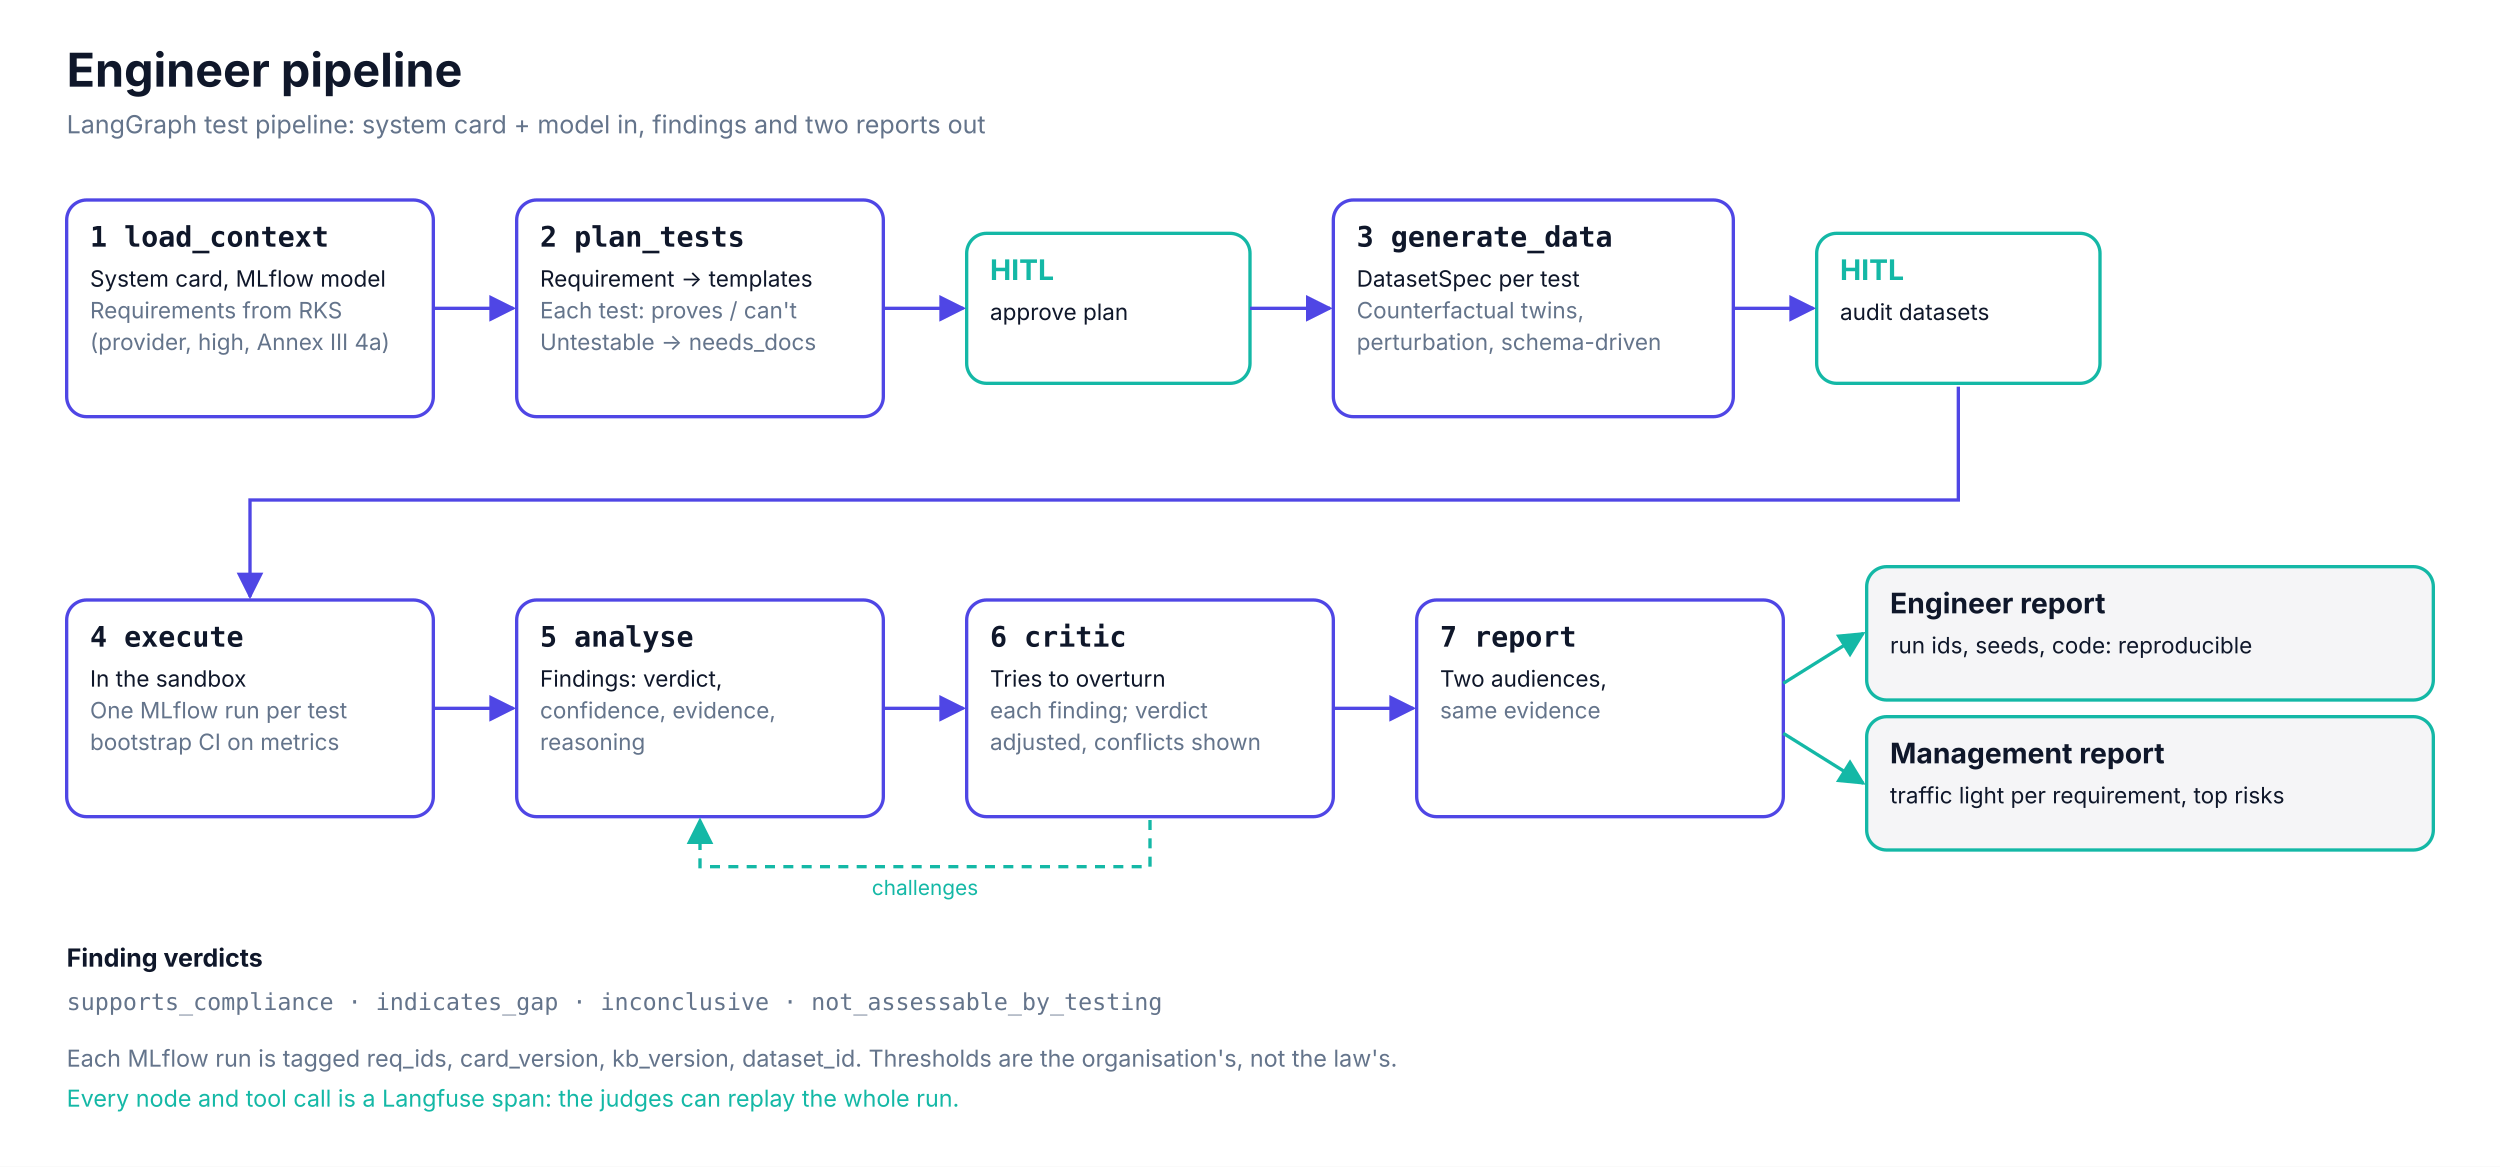
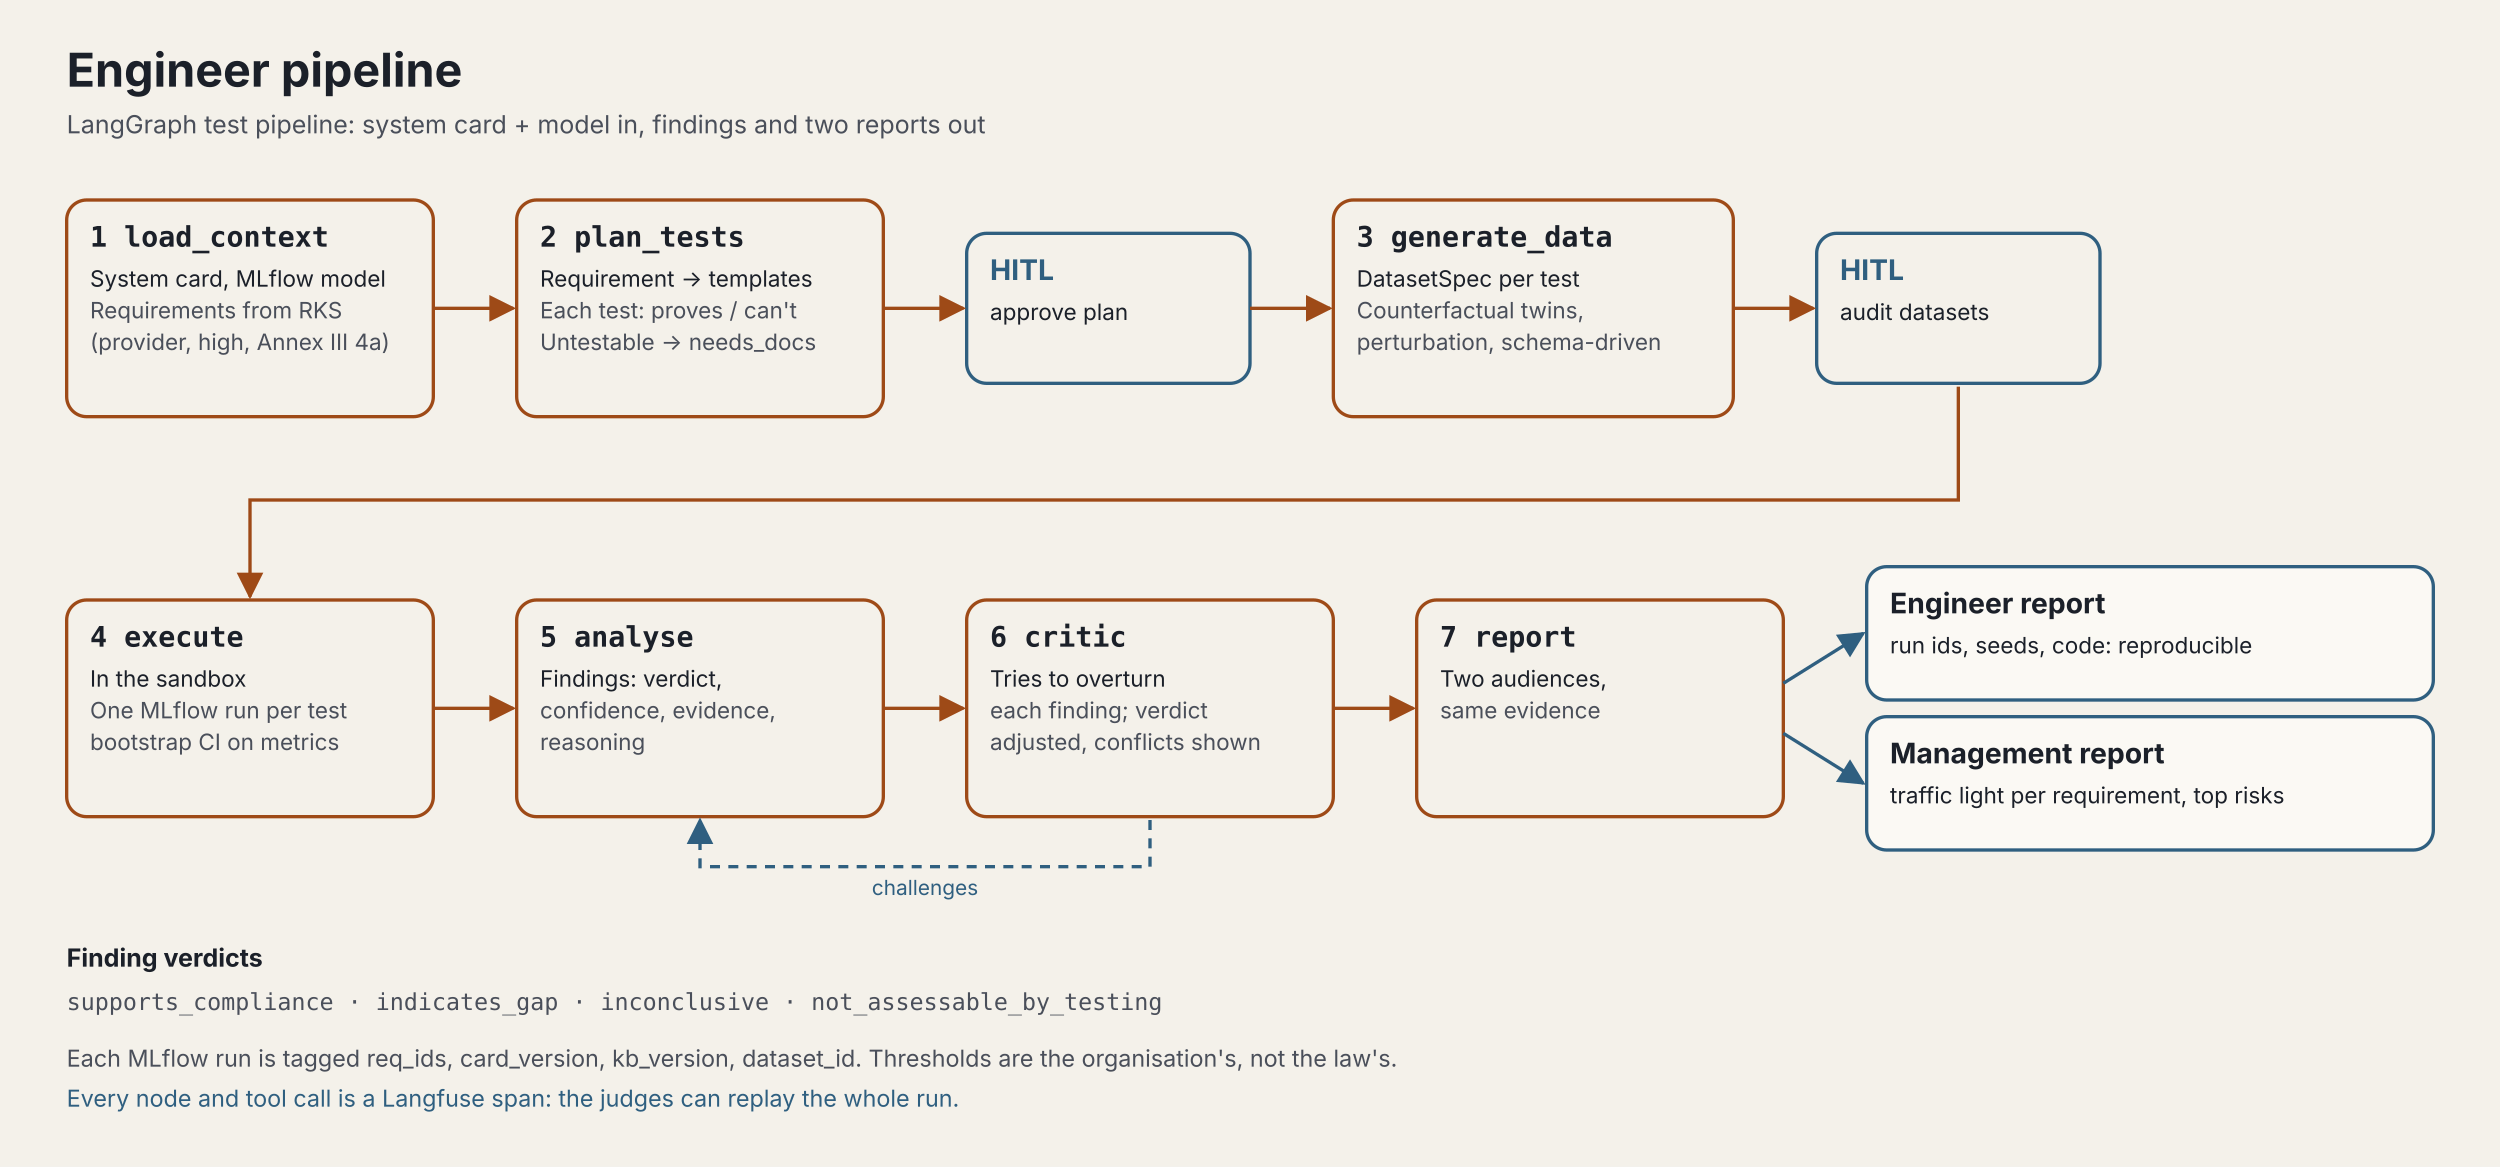
<svg xmlns="http://www.w3.org/2000/svg" width="1500" height="700" viewBox="0 0 1500 700" font-family="Inter, 'Segoe UI', Arial, sans-serif">
  <defs>
-     <marker id="m0F172A" viewBox="0 0 10 10" refX="9" refY="5" markerWidth="8" markerHeight="8" orient="auto">
-       <path d="M0,0 L10,5 L0,10 z" fill="#0F172A" />
+     <marker id="m2F5F80" viewBox="0 0 10 10" refX="9" refY="5" markerWidth="8" markerHeight="8" orient="auto">
+       <path d="M0,0 L10,5 L0,10 z" fill="#2F5F80" />
    </marker>
-     <marker id="m0F172As" viewBox="0 0 10 10" refX="1" refY="5" markerWidth="8" markerHeight="8" orient="auto">
-       <path d="M10,0 L0,5 L10,10 z" fill="#0F172A" />
+     <marker id="m2F5F80s" viewBox="0 0 10 10" refX="1" refY="5" markerWidth="8" markerHeight="8" orient="auto">
+       <path d="M10,0 L0,5 L10,10 z" fill="#2F5F80" />
    </marker>
-     <marker id="m64748B" viewBox="0 0 10 10" refX="9" refY="5" markerWidth="8" markerHeight="8" orient="auto">
-       <path d="M0,0 L10,5 L0,10 z" fill="#64748B" />
+     <marker id="m9E4A17" viewBox="0 0 10 10" refX="9" refY="5" markerWidth="8" markerHeight="8" orient="auto">
+       <path d="M0,0 L10,5 L0,10 z" fill="#9E4A17" />
    </marker>
-     <marker id="m64748Bs" viewBox="0 0 10 10" refX="1" refY="5" markerWidth="8" markerHeight="8" orient="auto">
-       <path d="M10,0 L0,5 L10,10 z" fill="#64748B" />
+     <marker id="m9E4A17s" viewBox="0 0 10 10" refX="1" refY="5" markerWidth="8" markerHeight="8" orient="auto">
+       <path d="M10,0 L0,5 L10,10 z" fill="#9E4A17" />
    </marker>
-     <marker id="m4F46E5" viewBox="0 0 10 10" refX="9" refY="5" markerWidth="8" markerHeight="8" orient="auto">
-       <path d="M0,0 L10,5 L0,10 z" fill="#4F46E5" />
+     <marker id="m1B2029" viewBox="0 0 10 10" refX="9" refY="5" markerWidth="8" markerHeight="8" orient="auto">
+       <path d="M0,0 L10,5 L0,10 z" fill="#1B2029" />
    </marker>
-     <marker id="m4F46E5s" viewBox="0 0 10 10" refX="1" refY="5" markerWidth="8" markerHeight="8" orient="auto">
-       <path d="M10,0 L0,5 L10,10 z" fill="#4F46E5" />
+     <marker id="m1B2029s" viewBox="0 0 10 10" refX="1" refY="5" markerWidth="8" markerHeight="8" orient="auto">
+       <path d="M10,0 L0,5 L10,10 z" fill="#1B2029" />
    </marker>
-     <marker id="m14B8A6" viewBox="0 0 10 10" refX="9" refY="5" markerWidth="8" markerHeight="8" orient="auto">
-       <path d="M0,0 L10,5 L0,10 z" fill="#14B8A6" />
+     <marker id="m4A4F5A" viewBox="0 0 10 10" refX="9" refY="5" markerWidth="8" markerHeight="8" orient="auto">
+       <path d="M0,0 L10,5 L0,10 z" fill="#4A4F5A" />
    </marker>
-     <marker id="m14B8A6s" viewBox="0 0 10 10" refX="1" refY="5" markerWidth="8" markerHeight="8" orient="auto">
-       <path d="M10,0 L0,5 L10,10 z" fill="#14B8A6" />
+     <marker id="m4A4F5As" viewBox="0 0 10 10" refX="1" refY="5" markerWidth="8" markerHeight="8" orient="auto">
+       <path d="M10,0 L0,5 L10,10 z" fill="#4A4F5A" />
    </marker>
  </defs>
-   <rect x="0" y="0" width="1500" height="700" rx="0" fill="#FFFFFF" />
-   <text x="40" y="52" font-size="28" font-weight="700" fill="#0F172A">Engineer pipeline</text>
-   <text x="40" y="80" font-size="15" font-weight="400" fill="#64748B">LangGraph test pipeline: system card + model in, findings and two reports out</text>
-   <rect x="40" y="120" width="220" height="130" rx="12" fill="#FFFFFF" stroke="#4F46E5" stroke-width="2" />
-   <text x="54" y="148" font-size="17" font-weight="700" font-family="JetBrains Mono, Consolas, monospace" fill="#0F172A">1 load_context</text>
-   <text x="54" y="172" font-size="13.5" font-weight="400" fill="#0F172A">System card, MLflow model</text>
-   <text x="54" y="191" font-size="13.5" font-weight="400" fill="#64748B">Requirements from RKS</text>
-   <text x="54" y="210" font-size="13.5" font-weight="400" fill="#64748B">(provider, high, Annex III 4a)</text>
-   <rect x="310" y="120" width="220" height="130" rx="12" fill="#FFFFFF" stroke="#4F46E5" stroke-width="2" />
-   <text x="324" y="148" font-size="17" font-weight="700" font-family="JetBrains Mono, Consolas, monospace" fill="#0F172A">2 plan_tests</text>
-   <text x="324" y="172" font-size="13.5" font-weight="400" fill="#0F172A">Requirement → templates</text>
-   <text x="324" y="191" font-size="13.5" font-weight="400" fill="#64748B">Each test: proves / can't</text>
-   <text x="324" y="210" font-size="13.5" font-weight="400" fill="#64748B">Untestable → needs_docs</text>
-   <rect x="580" y="140" width="170" height="90" rx="12" fill="#FFFFFF" stroke="#14B8A6" stroke-width="2" />
-   <text x="594" y="168" font-size="17" font-weight="700" fill="#14B8A6">HITL</text>
-   <text x="594" y="192" font-size="13.5" font-weight="400" fill="#0F172A">approve plan</text>
-   <rect x="800" y="120" width="240" height="130" rx="12" fill="#FFFFFF" stroke="#4F46E5" stroke-width="2" />
-   <text x="814" y="148" font-size="17" font-weight="700" font-family="JetBrains Mono, Consolas, monospace" fill="#0F172A">3 generate_data</text>
-   <text x="814" y="172" font-size="13.5" font-weight="400" fill="#0F172A">DatasetSpec per test</text>
-   <text x="814" y="191" font-size="13.5" font-weight="400" fill="#64748B">Counterfactual twins,</text>
-   <text x="814" y="210" font-size="13.5" font-weight="400" fill="#64748B">perturbation, schema-driven</text>
-   <rect x="1090" y="140" width="170" height="90" rx="12" fill="#FFFFFF" stroke="#14B8A6" stroke-width="2" />
-   <text x="1104" y="168" font-size="17" font-weight="700" fill="#14B8A6">HITL</text>
-   <text x="1104" y="192" font-size="13.5" font-weight="400" fill="#0F172A">audit datasets</text>
-   <path d="M260,185 L308,185" fill="none" stroke="#4F46E5" stroke-width="2" marker-end="url(#m4F46E5)" />
-   <path d="M530,185 L578,185" fill="none" stroke="#4F46E5" stroke-width="2" marker-end="url(#m4F46E5)" />
-   <path d="M750,185 L798,185" fill="none" stroke="#4F46E5" stroke-width="2" marker-end="url(#m4F46E5)" />
-   <path d="M1040,185 L1088,185" fill="none" stroke="#4F46E5" stroke-width="2" marker-end="url(#m4F46E5)" />
-   <path d="M1175,232 L1175,300 L150,300 L150,358" fill="none" stroke="#4F46E5" stroke-width="2" marker-end="url(#m4F46E5)" />
-   <rect x="40" y="360" width="220" height="130" rx="12" fill="#FFFFFF" stroke="#4F46E5" stroke-width="2" />
-   <text x="54" y="388" font-size="17" font-weight="700" font-family="JetBrains Mono, Consolas, monospace" fill="#0F172A">4 execute</text>
-   <text x="54" y="412" font-size="13.5" font-weight="400" fill="#0F172A">In the sandbox</text>
-   <text x="54" y="431" font-size="13.5" font-weight="400" fill="#64748B">One MLflow run per test</text>
-   <text x="54" y="450" font-size="13.5" font-weight="400" fill="#64748B">bootstrap CI on metrics</text>
-   <rect x="310" y="360" width="220" height="130" rx="12" fill="#FFFFFF" stroke="#4F46E5" stroke-width="2" />
-   <text x="324" y="388" font-size="17" font-weight="700" font-family="JetBrains Mono, Consolas, monospace" fill="#0F172A">5 analyse</text>
-   <text x="324" y="412" font-size="13.5" font-weight="400" fill="#0F172A">Findings: verdict,</text>
-   <text x="324" y="431" font-size="13.5" font-weight="400" fill="#64748B">confidence, evidence,</text>
-   <text x="324" y="450" font-size="13.5" font-weight="400" fill="#64748B">reasoning</text>
-   <rect x="580" y="360" width="220" height="130" rx="12" fill="#FFFFFF" stroke="#4F46E5" stroke-width="2" />
-   <text x="594" y="388" font-size="17" font-weight="700" font-family="JetBrains Mono, Consolas, monospace" fill="#0F172A">6 critic</text>
-   <text x="594" y="412" font-size="13.5" font-weight="400" fill="#0F172A">Tries to overturn</text>
-   <text x="594" y="431" font-size="13.5" font-weight="400" fill="#64748B">each finding; verdict</text>
-   <text x="594" y="450" font-size="13.5" font-weight="400" fill="#64748B">adjusted, conflicts shown</text>
-   <rect x="850" y="360" width="220" height="130" rx="12" fill="#FFFFFF" stroke="#4F46E5" stroke-width="2" />
-   <text x="864" y="388" font-size="17" font-weight="700" font-family="JetBrains Mono, Consolas, monospace" fill="#0F172A">7 report</text>
-   <text x="864" y="412" font-size="13.5" font-weight="400" fill="#0F172A">Two audiences,</text>
-   <text x="864" y="431" font-size="13.5" font-weight="400" fill="#64748B">same evidence</text>
-   <path d="M260,425 L308,425" fill="none" stroke="#4F46E5" stroke-width="2" marker-end="url(#m4F46E5)" />
-   <path d="M530,425 L578,425" fill="none" stroke="#4F46E5" stroke-width="2" marker-end="url(#m4F46E5)" />
-   <path d="M800,425 L848,425" fill="none" stroke="#4F46E5" stroke-width="2" marker-end="url(#m4F46E5)" />
-   <path d="M690,492 L690,520 L420,520 L420,492" fill="none" stroke="#14B8A6" stroke-width="2" stroke-dasharray="6 5" marker-end="url(#m14B8A6)" />
-   <rect x="514.0" y="521.5" width="82.0" height="21.5" rx="5" fill="#FFFFFF" />
-   <text x="555.0" y="537.0" font-size="12.5" font-weight="400" text-anchor="middle" fill="#14B8A6">challenges</text>
-   <rect x="1120" y="340" width="340" height="80" rx="12" fill="#F5F5F7" stroke="#14B8A6" stroke-width="2" />
-   <text x="1134" y="368" font-size="17" font-weight="700" fill="#0F172A">Engineer report</text>
-   <text x="1134" y="392" font-size="13.5" font-weight="400" fill="#0F172A">run ids, seeds, code: reproducible</text>
-   <rect x="1120" y="430" width="340" height="80" rx="12" fill="#F5F5F7" stroke="#14B8A6" stroke-width="2" />
-   <text x="1134" y="458" font-size="17" font-weight="700" fill="#0F172A">Management report</text>
-   <text x="1134" y="482" font-size="13.5" font-weight="400" fill="#0F172A">traffic light per requirement, top risks</text>
-   <path d="M1070,410 L1118,380" fill="none" stroke="#14B8A6" stroke-width="2" marker-end="url(#m14B8A6)" />
-   <path d="M1070,440 L1118,470" fill="none" stroke="#14B8A6" stroke-width="2" marker-end="url(#m14B8A6)" />
-   <text x="40" y="580" font-size="15" font-weight="700" fill="#0F172A">Finding verdicts</text>
-   <text x="40" y="606" font-size="14" font-weight="400" font-family="JetBrains Mono, Consolas, monospace" fill="#64748B">supports_compliance · indicates_gap · inconclusive · not_assessable_by_testing</text>
-   <text x="40" y="640" font-size="14" font-weight="400" fill="#64748B">Each MLflow run is tagged req_ids, card_version, kb_version, dataset_id. Thresholds are the organisation's, not the law's.</text>
-   <text x="40" y="664" font-size="14" font-weight="400" fill="#14B8A6">Every node and tool call is a Langfuse span: the judges can replay the whole run.</text>
+   <rect x="0" y="0" width="1500" height="700" rx="0" fill="#F4F1EA" />
+   <text x="40" y="52" font-size="28" font-weight="700" fill="#1B2029">Engineer pipeline</text>
+   <text x="40" y="80" font-size="15" font-weight="400" fill="#4A4F5A">LangGraph test pipeline: system card + model in, findings and two reports out</text>
+   <rect x="40" y="120" width="220" height="130" rx="12" fill="#F4F1EA" stroke="#9E4A17" stroke-width="2" />
+   <text x="54" y="148" font-size="17" font-weight="700" font-family="JetBrains Mono, Consolas, monospace" fill="#1B2029">1 load_context</text>
+   <text x="54" y="172" font-size="13.5" font-weight="400" fill="#1B2029">System card, MLflow model</text>
+   <text x="54" y="191" font-size="13.5" font-weight="400" fill="#4A4F5A">Requirements from RKS</text>
+   <text x="54" y="210" font-size="13.5" font-weight="400" fill="#4A4F5A">(provider, high, Annex III 4a)</text>
+   <rect x="310" y="120" width="220" height="130" rx="12" fill="#F4F1EA" stroke="#9E4A17" stroke-width="2" />
+   <text x="324" y="148" font-size="17" font-weight="700" font-family="JetBrains Mono, Consolas, monospace" fill="#1B2029">2 plan_tests</text>
+   <text x="324" y="172" font-size="13.5" font-weight="400" fill="#1B2029">Requirement → templates</text>
+   <text x="324" y="191" font-size="13.5" font-weight="400" fill="#4A4F5A">Each test: proves / can't</text>
+   <text x="324" y="210" font-size="13.5" font-weight="400" fill="#4A4F5A">Untestable → needs_docs</text>
+   <rect x="580" y="140" width="170" height="90" rx="12" fill="#F4F1EA" stroke="#2F5F80" stroke-width="2" />
+   <text x="594" y="168" font-size="17" font-weight="700" fill="#2F5F80">HITL</text>
+   <text x="594" y="192" font-size="13.5" font-weight="400" fill="#1B2029">approve plan</text>
+   <rect x="800" y="120" width="240" height="130" rx="12" fill="#F4F1EA" stroke="#9E4A17" stroke-width="2" />
+   <text x="814" y="148" font-size="17" font-weight="700" font-family="JetBrains Mono, Consolas, monospace" fill="#1B2029">3 generate_data</text>
+   <text x="814" y="172" font-size="13.5" font-weight="400" fill="#1B2029">DatasetSpec per test</text>
+   <text x="814" y="191" font-size="13.5" font-weight="400" fill="#4A4F5A">Counterfactual twins,</text>
+   <text x="814" y="210" font-size="13.5" font-weight="400" fill="#4A4F5A">perturbation, schema-driven</text>
+   <rect x="1090" y="140" width="170" height="90" rx="12" fill="#F4F1EA" stroke="#2F5F80" stroke-width="2" />
+   <text x="1104" y="168" font-size="17" font-weight="700" fill="#2F5F80">HITL</text>
+   <text x="1104" y="192" font-size="13.5" font-weight="400" fill="#1B2029">audit datasets</text>
+   <path d="M260,185 L308,185" fill="none" stroke="#9E4A17" stroke-width="2" marker-end="url(#m9E4A17)" />
+   <path d="M530,185 L578,185" fill="none" stroke="#9E4A17" stroke-width="2" marker-end="url(#m9E4A17)" />
+   <path d="M750,185 L798,185" fill="none" stroke="#9E4A17" stroke-width="2" marker-end="url(#m9E4A17)" />
+   <path d="M1040,185 L1088,185" fill="none" stroke="#9E4A17" stroke-width="2" marker-end="url(#m9E4A17)" />
+   <path d="M1175,232 L1175,300 L150,300 L150,358" fill="none" stroke="#9E4A17" stroke-width="2" marker-end="url(#m9E4A17)" />
+   <rect x="40" y="360" width="220" height="130" rx="12" fill="#F4F1EA" stroke="#9E4A17" stroke-width="2" />
+   <text x="54" y="388" font-size="17" font-weight="700" font-family="JetBrains Mono, Consolas, monospace" fill="#1B2029">4 execute</text>
+   <text x="54" y="412" font-size="13.5" font-weight="400" fill="#1B2029">In the sandbox</text>
+   <text x="54" y="431" font-size="13.5" font-weight="400" fill="#4A4F5A">One MLflow run per test</text>
+   <text x="54" y="450" font-size="13.5" font-weight="400" fill="#4A4F5A">bootstrap CI on metrics</text>
+   <rect x="310" y="360" width="220" height="130" rx="12" fill="#F4F1EA" stroke="#9E4A17" stroke-width="2" />
+   <text x="324" y="388" font-size="17" font-weight="700" font-family="JetBrains Mono, Consolas, monospace" fill="#1B2029">5 analyse</text>
+   <text x="324" y="412" font-size="13.5" font-weight="400" fill="#1B2029">Findings: verdict,</text>
+   <text x="324" y="431" font-size="13.5" font-weight="400" fill="#4A4F5A">confidence, evidence,</text>
+   <text x="324" y="450" font-size="13.5" font-weight="400" fill="#4A4F5A">reasoning</text>
+   <rect x="580" y="360" width="220" height="130" rx="12" fill="#F4F1EA" stroke="#9E4A17" stroke-width="2" />
+   <text x="594" y="388" font-size="17" font-weight="700" font-family="JetBrains Mono, Consolas, monospace" fill="#1B2029">6 critic</text>
+   <text x="594" y="412" font-size="13.5" font-weight="400" fill="#1B2029">Tries to overturn</text>
+   <text x="594" y="431" font-size="13.5" font-weight="400" fill="#4A4F5A">each finding; verdict</text>
+   <text x="594" y="450" font-size="13.5" font-weight="400" fill="#4A4F5A">adjusted, conflicts shown</text>
+   <rect x="850" y="360" width="220" height="130" rx="12" fill="#F4F1EA" stroke="#9E4A17" stroke-width="2" />
+   <text x="864" y="388" font-size="17" font-weight="700" font-family="JetBrains Mono, Consolas, monospace" fill="#1B2029">7 report</text>
+   <text x="864" y="412" font-size="13.5" font-weight="400" fill="#1B2029">Two audiences,</text>
+   <text x="864" y="431" font-size="13.5" font-weight="400" fill="#4A4F5A">same evidence</text>
+   <path d="M260,425 L308,425" fill="none" stroke="#9E4A17" stroke-width="2" marker-end="url(#m9E4A17)" />
+   <path d="M530,425 L578,425" fill="none" stroke="#9E4A17" stroke-width="2" marker-end="url(#m9E4A17)" />
+   <path d="M800,425 L848,425" fill="none" stroke="#9E4A17" stroke-width="2" marker-end="url(#m9E4A17)" />
+   <path d="M690,492 L690,520 L420,520 L420,492" fill="none" stroke="#2F5F80" stroke-width="2" stroke-dasharray="6 5" marker-end="url(#m2F5F80)" />
+   <rect x="514.0" y="521.5" width="82.0" height="21.5" rx="5" fill="#F4F1EA" />
+   <text x="555.0" y="537.0" font-size="12.5" font-weight="400" text-anchor="middle" fill="#2F5F80">challenges</text>
+   <rect x="1120" y="340" width="340" height="80" rx="12" fill="#FBF9F4" stroke="#2F5F80" stroke-width="2" />
+   <text x="1134" y="368" font-size="17" font-weight="700" fill="#1B2029">Engineer report</text>
+   <text x="1134" y="392" font-size="13.5" font-weight="400" fill="#1B2029">run ids, seeds, code: reproducible</text>
+   <rect x="1120" y="430" width="340" height="80" rx="12" fill="#FBF9F4" stroke="#2F5F80" stroke-width="2" />
+   <text x="1134" y="458" font-size="17" font-weight="700" fill="#1B2029">Management report</text>
+   <text x="1134" y="482" font-size="13.5" font-weight="400" fill="#1B2029">traffic light per requirement, top risks</text>
+   <path d="M1070,410 L1118,380" fill="none" stroke="#2F5F80" stroke-width="2" marker-end="url(#m2F5F80)" />
+   <path d="M1070,440 L1118,470" fill="none" stroke="#2F5F80" stroke-width="2" marker-end="url(#m2F5F80)" />
+   <text x="40" y="580" font-size="15" font-weight="700" fill="#1B2029">Finding verdicts</text>
+   <text x="40" y="606" font-size="14" font-weight="400" font-family="JetBrains Mono, Consolas, monospace" fill="#4A4F5A">supports_compliance · indicates_gap · inconclusive · not_assessable_by_testing</text>
+   <text x="40" y="640" font-size="14" font-weight="400" fill="#4A4F5A">Each MLflow run is tagged req_ids, card_version, kb_version, dataset_id. Thresholds are the organisation's, not the law's.</text>
+   <text x="40" y="664" font-size="14" font-weight="400" fill="#2F5F80">Every node and tool call is a Langfuse span: the judges can replay the whole run.</text>
</svg>
